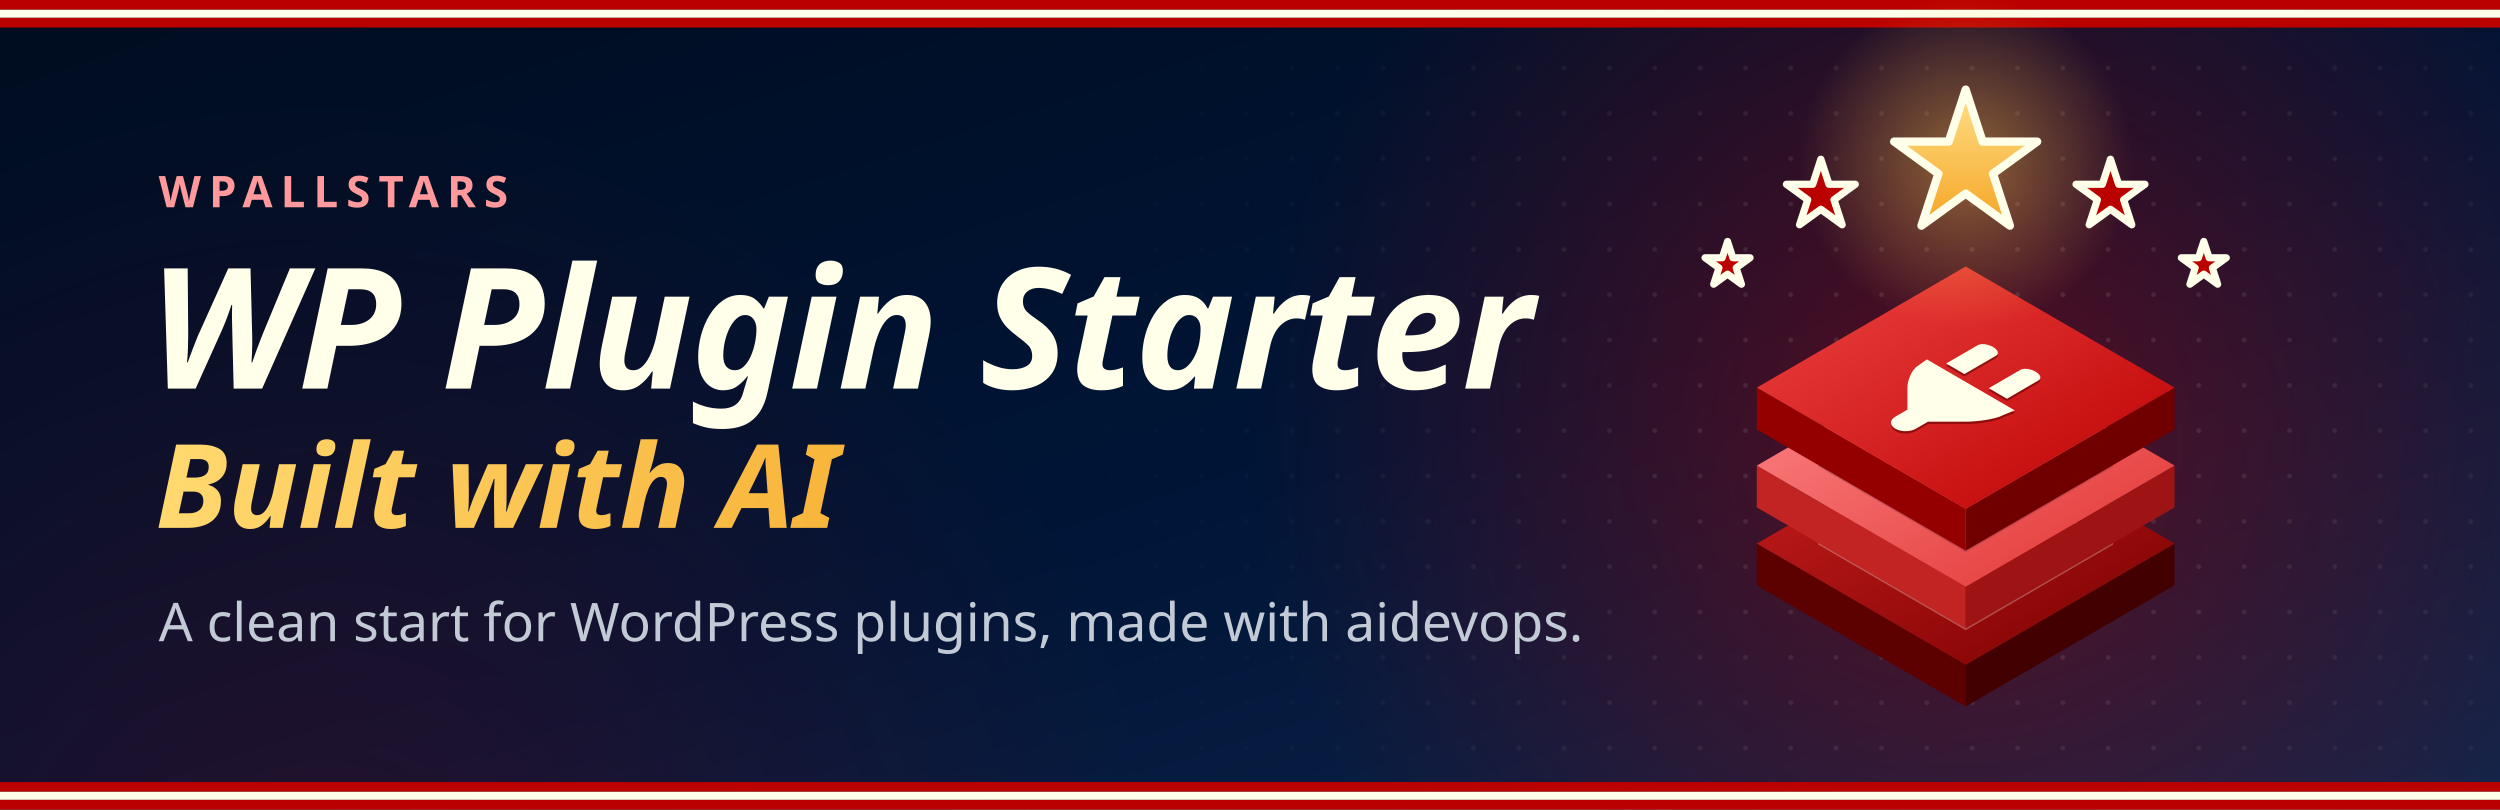
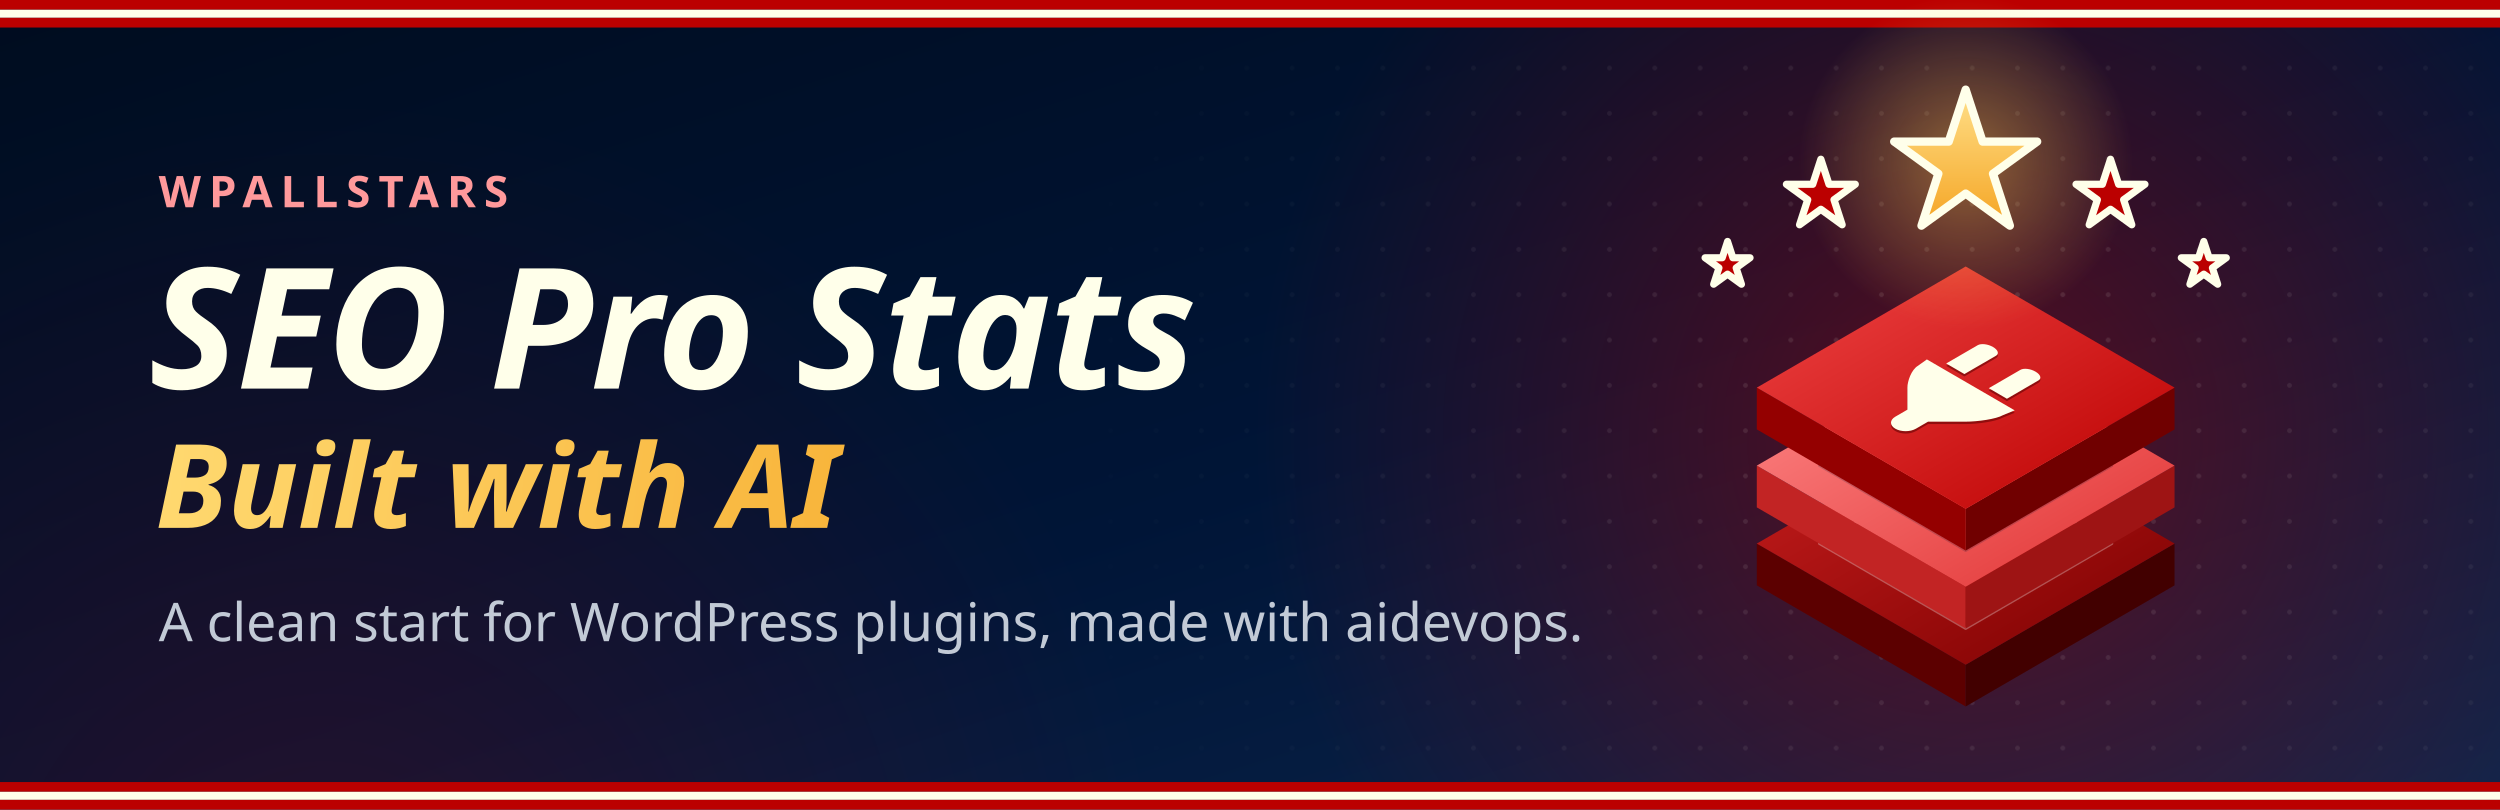
<svg xmlns="http://www.w3.org/2000/svg" xmlns:xlink="http://www.w3.org/1999/xlink" width="1544" height="500" viewBox="0 0 1544 500">
  <defs>
    <linearGradient id="bg" x1="0" y1="0" x2="1" y2="1">
      <stop offset="0" stop-color="#000c1f" />
      <stop offset="0.55" stop-color="#001537" />
      <stop offset="1" stop-color="#0d264d" />
    </linearGradient>
    <radialGradient id="glow-blue" cx="1214" cy="270" r="440" gradientUnits="userSpaceOnUse">
      <stop offset="0" stop-color="#bb0000" stop-opacity="0.45" />
      <stop offset="1" stop-color="#bb0000" stop-opacity="0" />
    </radialGradient>
    <radialGradient id="glow-red" cx="200" cy="580" r="520" gradientUnits="userSpaceOnUse">
      <stop offset="0" stop-color="#bb0000" stop-opacity="0.2" />
      <stop offset="1" stop-color="#bb0000" stop-opacity="0" />
    </radialGradient>
    <radialGradient id="glow-gold" cx="1214" cy="76" r="120" gradientUnits="userSpaceOnUse">
      <stop offset="0" stop-color="#ffc94d" stop-opacity="0.45" />
      <stop offset="1" stop-color="#ffc94d" stop-opacity="0" />
    </radialGradient>
    <radialGradient id="dots-fade" cx="1214" cy="260" r="560" gradientUnits="userSpaceOnUse">
      <stop offset="0" stop-color="#fff" stop-opacity="1" />
      <stop offset="1" stop-color="#fff" stop-opacity="0" />
    </radialGradient>
    <pattern id="dots" width="28" height="28" patternUnits="userSpaceOnUse">
      <circle cx="14" cy="14" r="1.5" fill="#ffffea" fill-opacity="0.12" />
    </pattern>
    <mask id="dots-mask">
      <rect width="1544" height="500" fill="url(#dots-fade)" />
    </mask>
    <linearGradient id="gold" x1="0" y1="0" x2="0" y2="1">
      <stop offset="0" stop-color="#ffe08a" />
      <stop offset="1" stop-color="#f5a524" />
    </linearGradient>
    <linearGradient id="gold-text" x1="96" y1="280" x2="700" y2="340" gradientUnits="userSpaceOnUse">
      <stop offset="0" stop-color="#ffd970" />
      <stop offset="1" stop-color="#f5a524" />
    </linearGradient>
    <linearGradient id="top-red" x1="0" y1="0" x2="1" y2="1">
      <stop offset="0" stop-color="#ef4444" />
      <stop offset="1" stop-color="#bb0000" />
    </linearGradient>
    <linearGradient id="top-cream" x1="0" y1="0" x2="1" y2="1">
      <stop offset="0" stop-color="#ff8a8a" />
      <stop offset="1" stop-color="#e03131" />
    </linearGradient>
    <linearGradient id="top-blue" x1="0" y1="0" x2="1" y2="1">
      <stop offset="0" stop-color="#c81e1e" />
      <stop offset="1" stop-color="#7a0000" />
    </linearGradient>
    <polygon id="star" points="0,-1 0.225,-0.309 0.951,-0.309 0.363,0.118 0.588,0.809 0,0.382 -0.588,0.809 -0.363,0.118 -0.951,-0.309 -0.225,-0.309" />
  </defs>
  <rect width="1544" height="500" fill="url(#bg)" />
  <rect width="1544" height="500" fill="url(#glow-red)" />
  <rect width="1544" height="500" fill="url(#glow-blue)" />
  <rect width="1544" height="500" fill="url(#dots)" mask="url(#dots-mask)" />
  <g>
    <rect y="0" width="1544" height="6" fill="#bb0000" />
    <rect y="6" width="1544" height="5" fill="#ffffea" />
    <rect y="11" width="1544" height="6" fill="#bb0000" />
    <rect y="483" width="1544" height="6" fill="#bb0000" />
    <rect y="489" width="1544" height="5" fill="#ffffea" />
    <rect y="494" width="1544" height="6" fill="#bb0000" />
  </g>
  <g transform="translate(1214 248) scale(0.86) translate(-1214 -248)">
    <g stroke-linejoin="round">
      <g transform="translate(0 350)">
        <polygon points="1064,0 1214,87 1214,117 1064,30" fill="#5c0000" />
        <polygon points="1214,87 1364,0 1364,30 1214,117" fill="#420000" />
        <polygon points="1214,-87 1364,0 1214,87 1064,0" fill="url(#top-blue)" />
        <polygon points="1214,-61 1319,0 1214,61 1109,0" fill="none" stroke="#ffffff" stroke-opacity="0.3" stroke-width="2" />
      </g>
      <g transform="translate(0 294)">
        <polygon points="1064,0 1214,87 1214,117 1064,30" fill="#c22424" />
        <polygon points="1214,87 1364,0 1364,30 1214,117" fill="#9e1414" />
        <polygon points="1214,-87 1364,0 1214,87 1064,0" fill="url(#top-cream)" />
        <polygon points="1214,-61 1319,0 1214,61 1109,0" fill="none" stroke="#001537" stroke-opacity="0.18" stroke-width="2" />
      </g>
      <g transform="translate(0 238)">
        <polygon points="1064,0 1214,87 1214,117 1064,30" fill="#940000" />
        <polygon points="1214,87 1364,0 1364,30 1214,117" fill="#700000" />
        <polygon points="1214,-87 1364,0 1214,87 1064,0" fill="url(#top-red)" />
        <g transform="matrix(4.95 2.871 -4.95 2.871 1214 -57.42)">
          <path fill="#5c0000" fill-opacity="0.55" transform="translate(0.3 0.3) rotate(-45 10 10)" d="M13.11 4.36L9.87 7.6 8 5.73l3.24-3.24c.35-.34 1.05-.2 1.56.32.52.51.66 1.21.31 1.55zm-8 1.77l.91-1.12 9.01 9.01-1.19.84c-.71.71-2.63 1.16-3.82 1.16H6.14L4.9 17.26c-.59.59-1.54.59-2.12 0-.59-.58-.59-1.53 0-2.12l1.24-1.24v-3.88c0-1.13.4-3.19 1.09-3.89zm7.26 3.97l3.24-3.24c.34-.35 1.04-.21 1.55.31.52.51.66 1.21.31 1.55l-3.24 3.25z" />
          <path fill="#ffffea" transform="rotate(-45 10 10)" d="M13.11 4.36L9.87 7.6 8 5.73l3.24-3.24c.35-.34 1.05-.2 1.56.32.52.51.66 1.21.31 1.55zm-8 1.77l.91-1.12 9.01 9.01-1.19.84c-.71.71-2.63 1.16-3.82 1.16H6.14L4.9 17.26c-.59.59-1.54.59-2.12 0-.59-.58-.59-1.53 0-2.12l1.24-1.24v-3.88c0-1.13.4-3.19 1.09-3.89zm7.26 3.97l3.24-3.24c.34-.35 1.04-.21 1.55.31.52.51.66 1.21.31 1.55l-3.24 3.25z" />
        </g>
      </g>
    </g>
    <circle cx="1214" cy="76" r="120" fill="url(#glow-gold)" />
    <g stroke-linejoin="round">
      <g fill="#bb0000" stroke="#ffffea" stroke-width="5">
        <use xlink:href="#star" transform="translate(1043 150) scale(17)" stroke-width="0.3" />
        <use xlink:href="#star" transform="translate(1110 100) scale(26)" stroke-width="0.2" />
        <use xlink:href="#star" transform="translate(1318 100) scale(26)" stroke-width="0.2" />
        <use xlink:href="#star" transform="translate(1385 150) scale(17)" stroke-width="0.3" />
      </g>
      <use xlink:href="#star" transform="translate(1214 78) scale(54)" fill="url(#gold)" stroke="#ffffea" stroke-width="0.11" />
    </g>
  </g>
  <g font-family="Zilla Slab" text-rendering="geometricPrecision">
    <text x="98" y="128" font-size="27" font-weight="600" letter-spacing="5" fill="#ff999b">WPALLSTARS</text>
-     <text x="92" y="240" font-size="104" font-weight="700" font-style="italic" letter-spacing="-1" fill="#ffffea">WP Plugin Starter</text>
+     <text x="92" y="240" font-size="104" font-weight="700" font-style="italic" letter-spacing="-1" fill="#ffffea">SEO Pro Stats</text>
    <text x="96" y="326" font-size="72" font-weight="700" font-style="italic" fill="url(#gold-text)">Built with AI</text>
    <text x="98" y="396" font-size="33" font-weight="500" fill="#c2cad6">A clean start for WordPress plugins, made with aidevops.</text>
  </g>
</svg>
